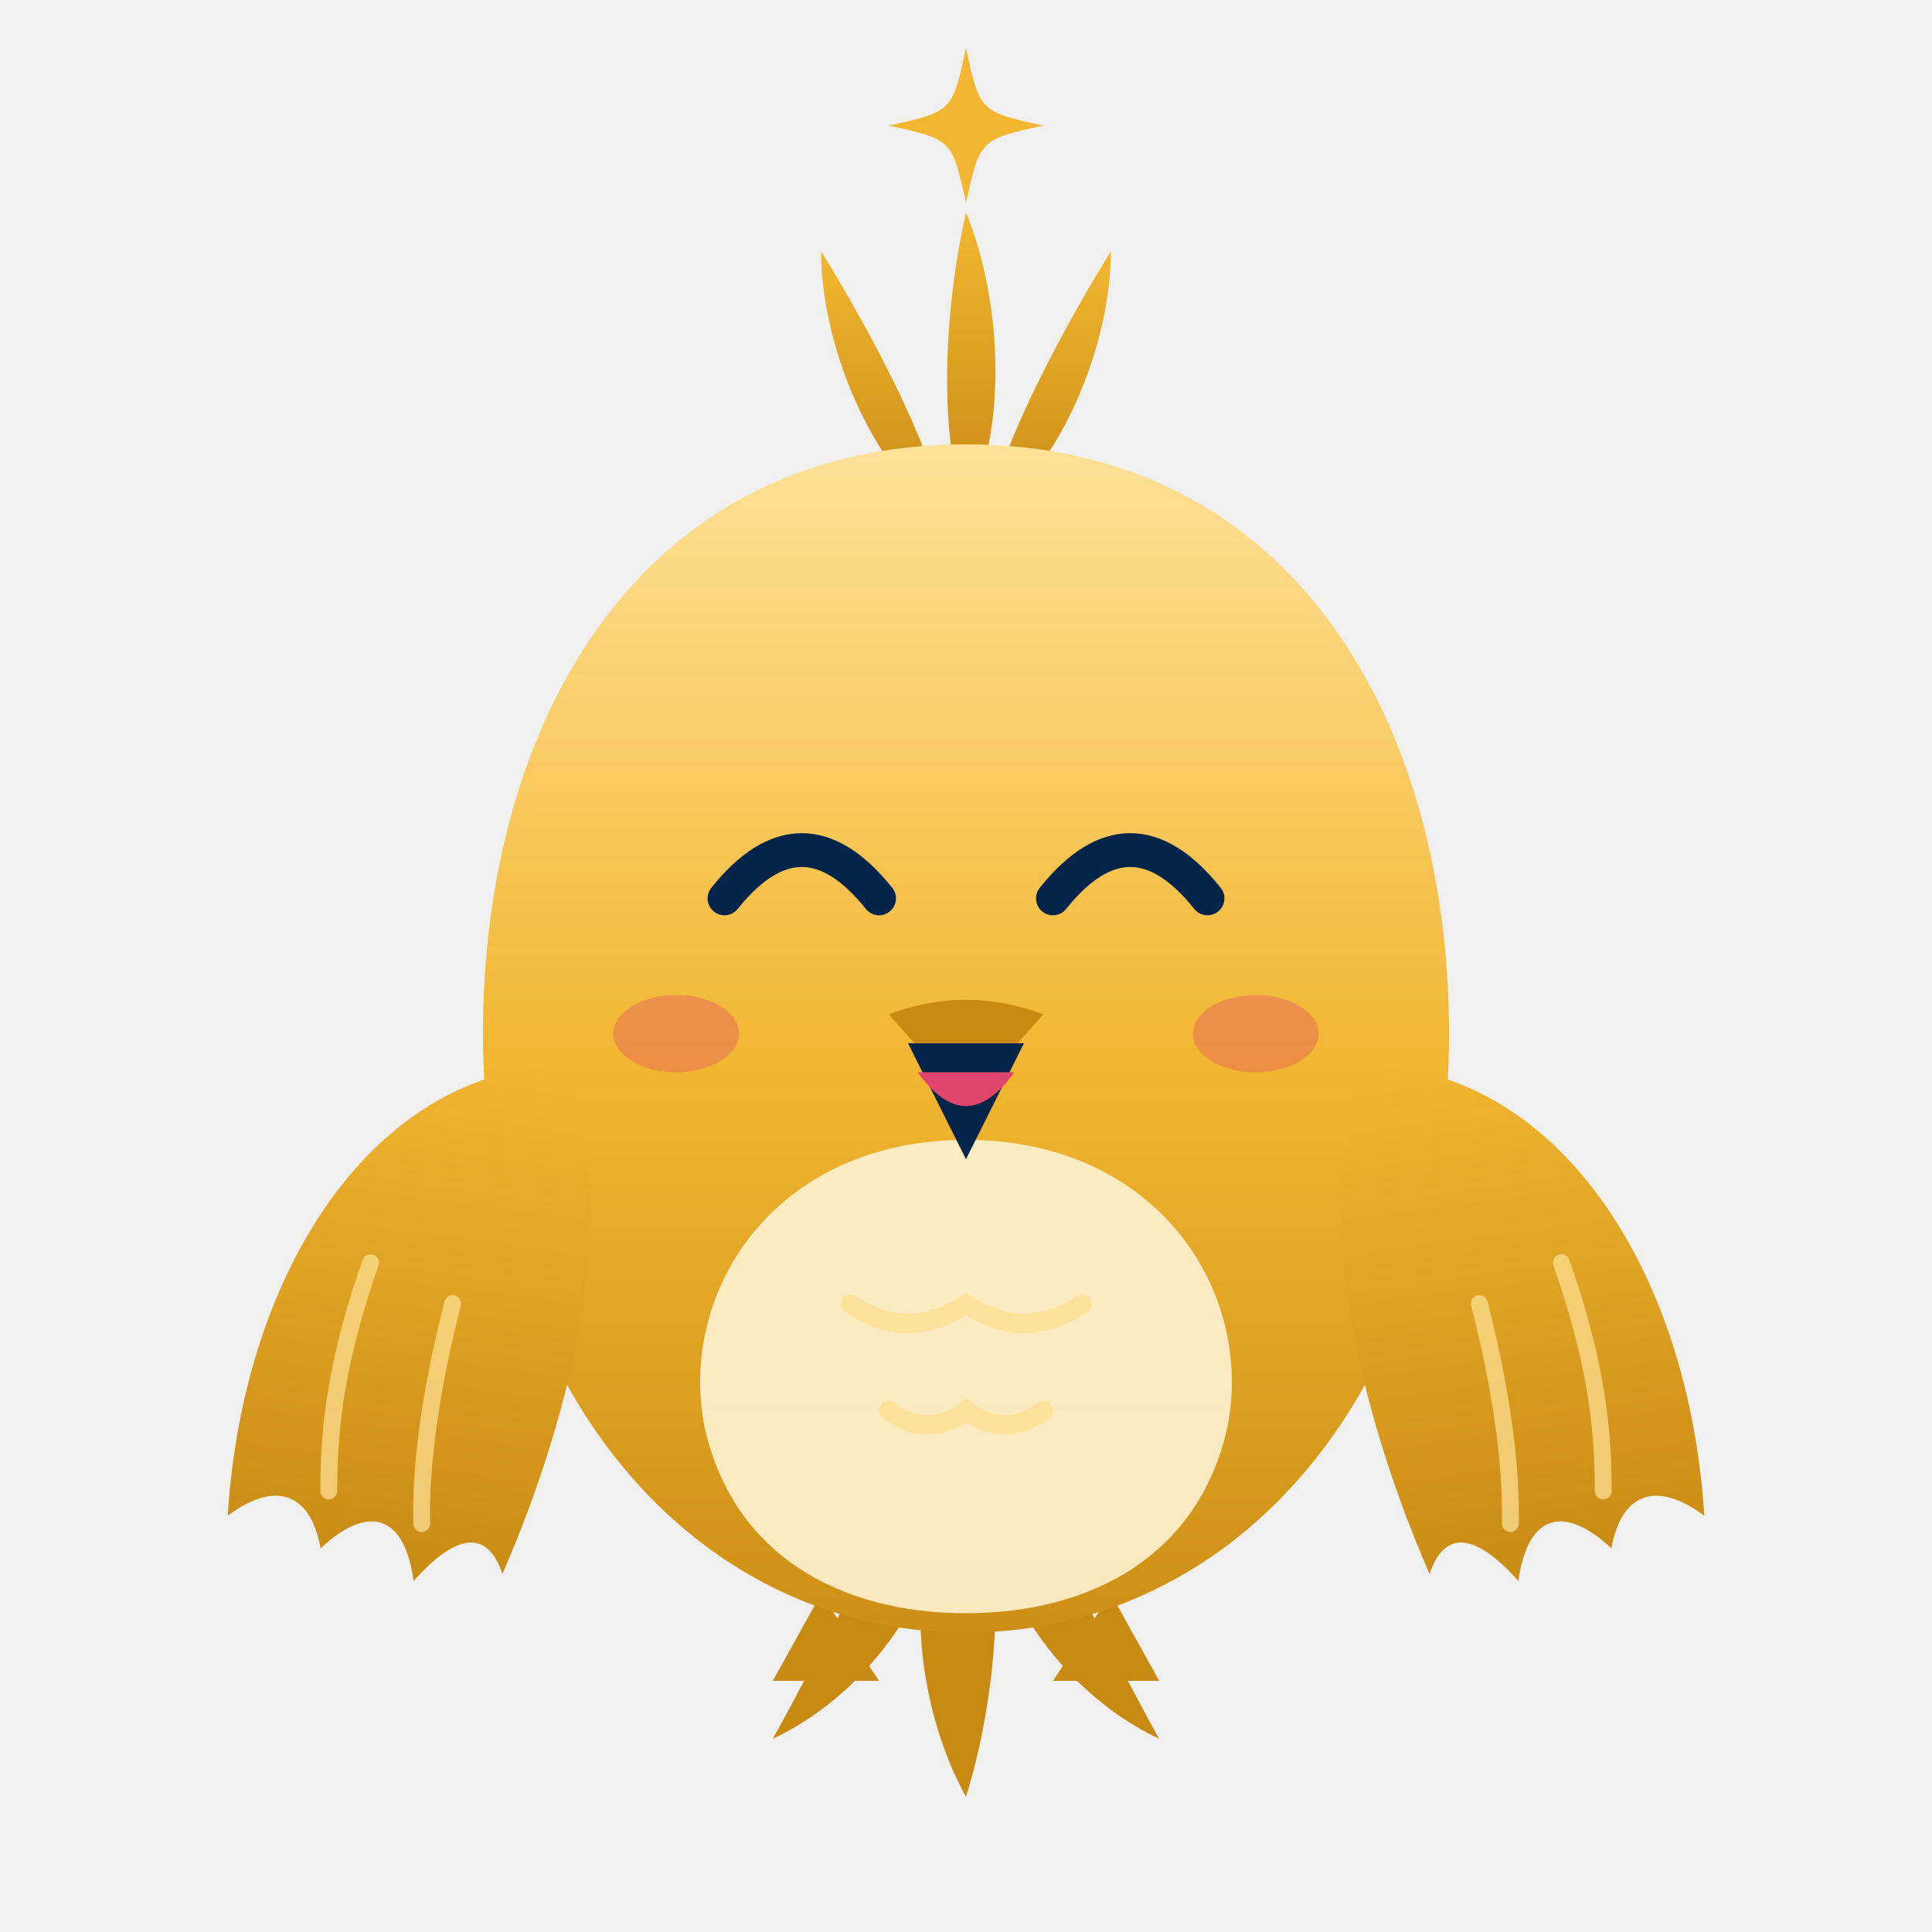
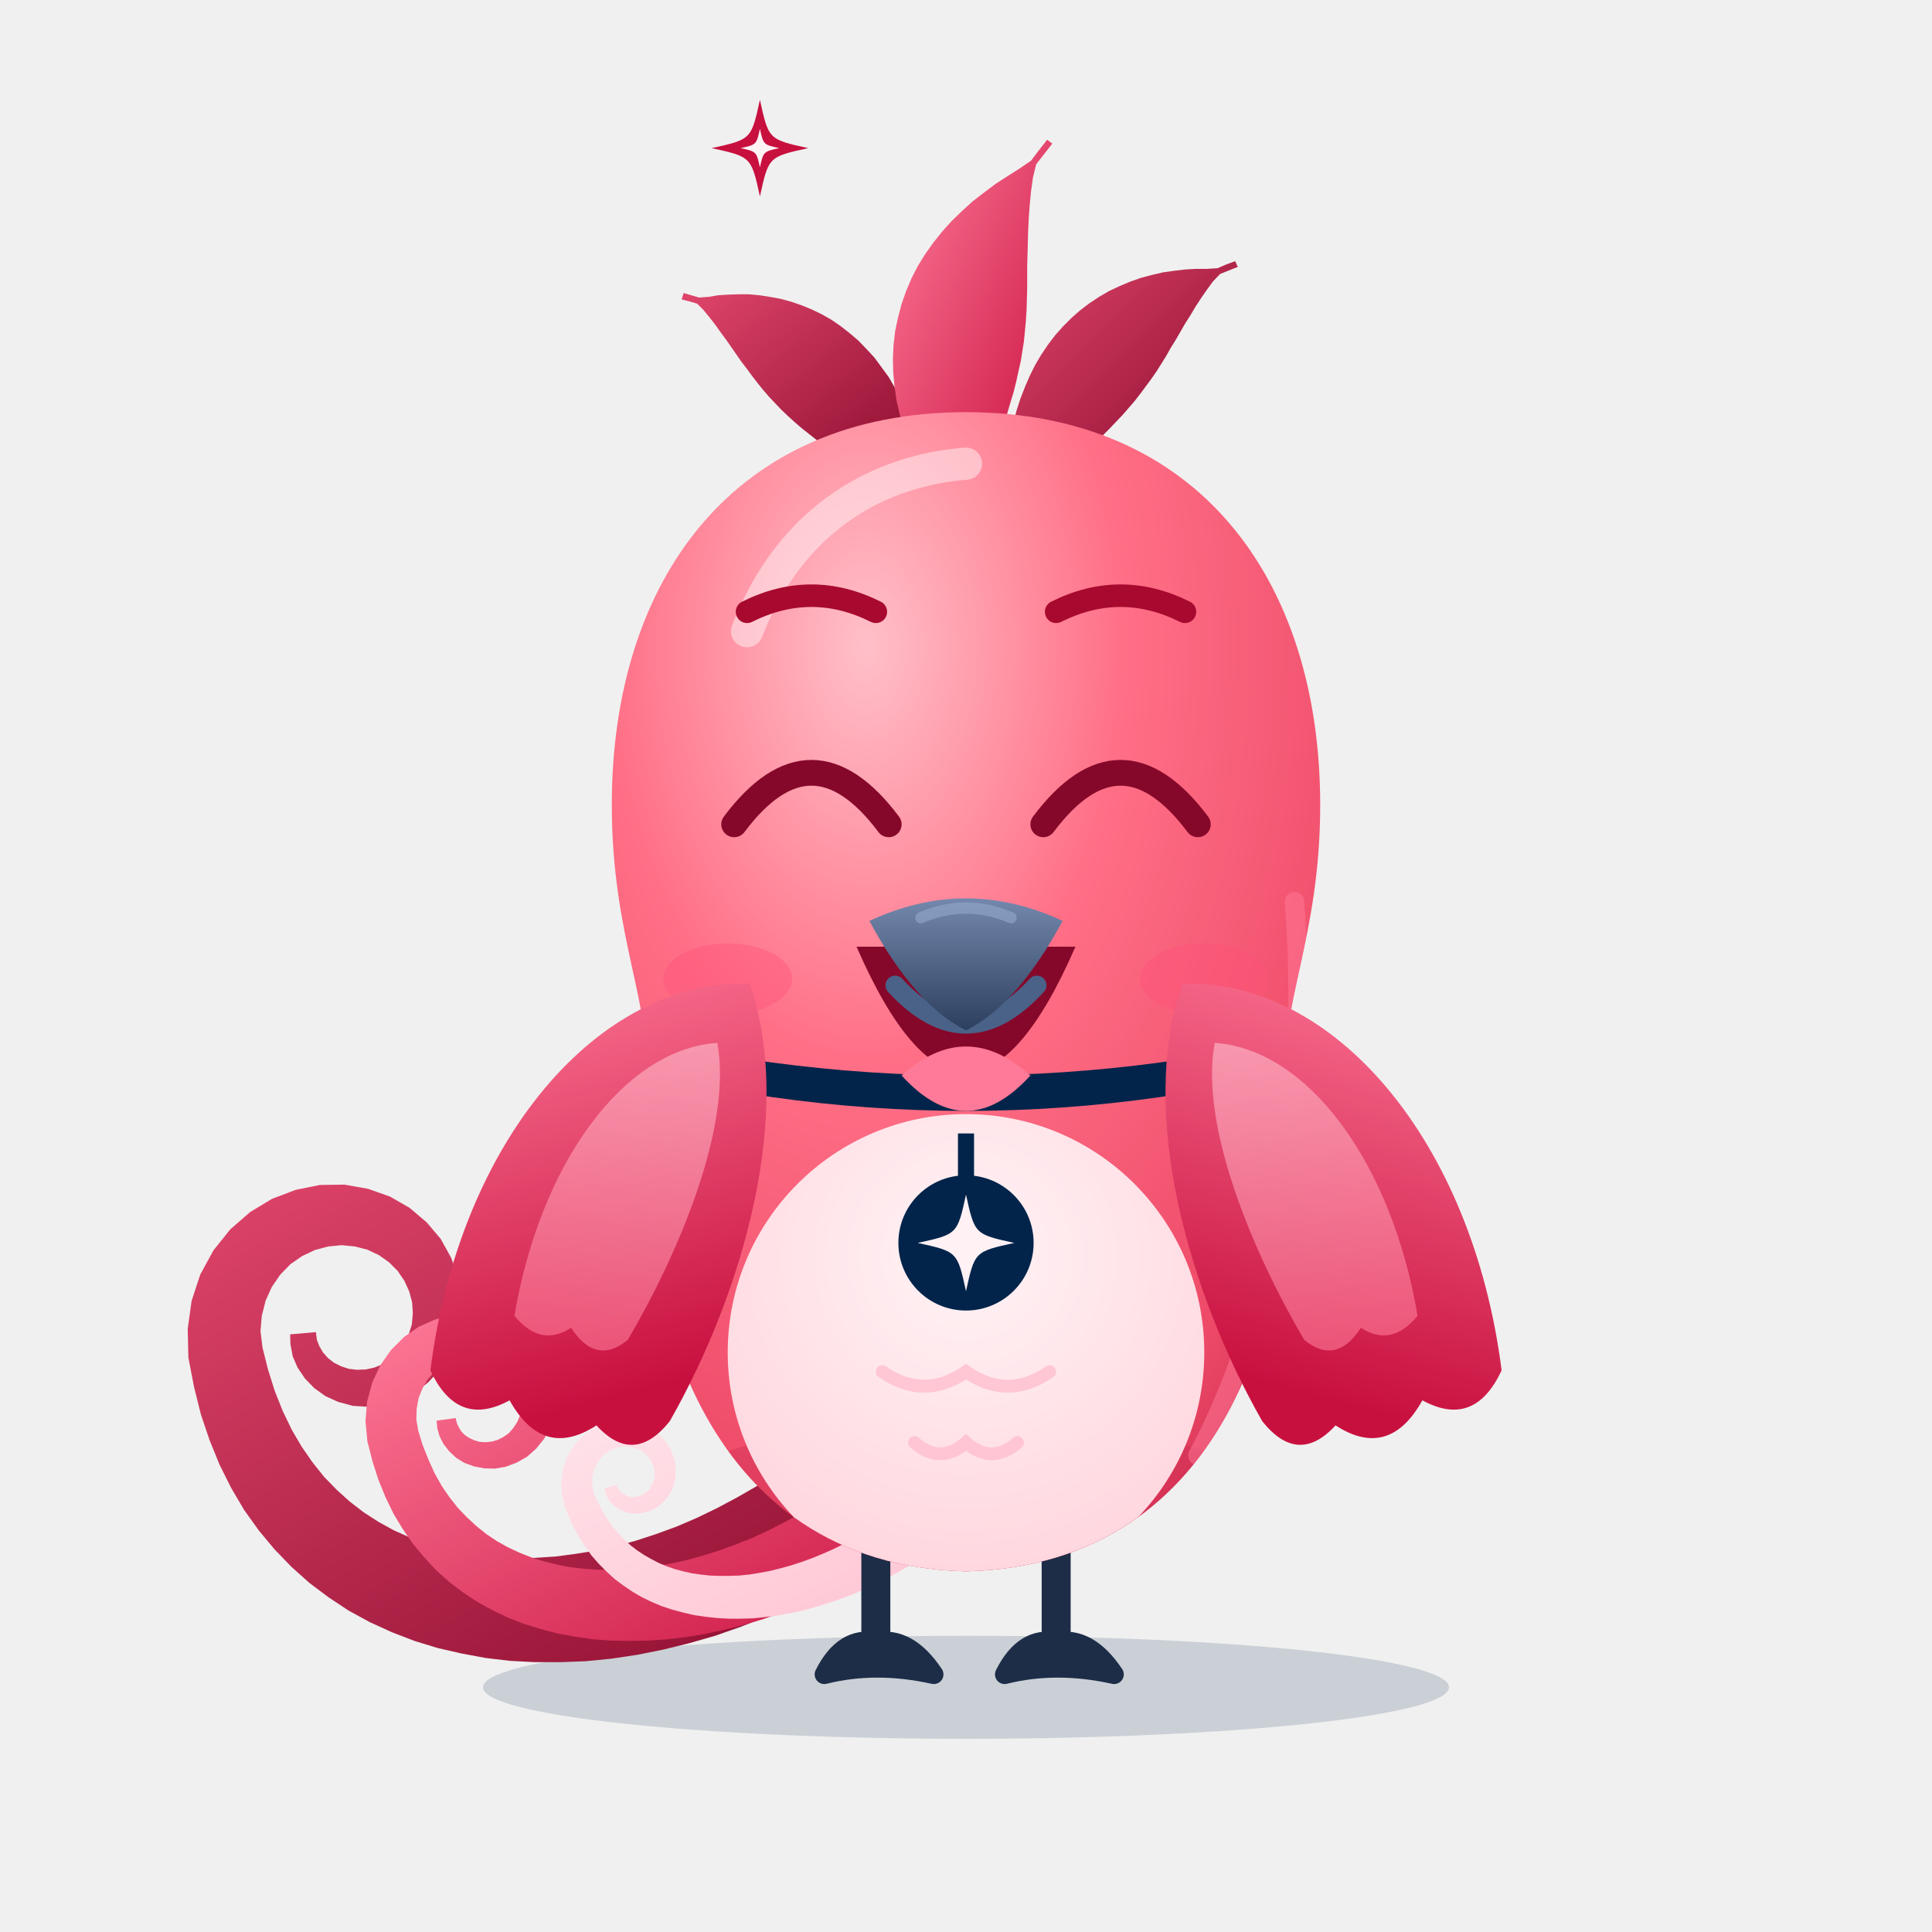
- <svg xmlns="http://www.w3.org/2000/svg" viewBox="0 0 400 400" width="400" height="400">
+ <svg xmlns="http://www.w3.org/2000/svg" viewBox="0 0 600 600" width="600" height="600">
  <defs>
-     <linearGradient id="h6b" x1="0" y1="90" x2="0" y2="350" gradientUnits="userSpaceOnUse">
-       <stop offset="0" stop-color="#FFE29A" />
-       <stop offset=".5" stop-color="#F2B630" />
-       <stop offset="1" stop-color="#C98A12" />
+     <radialGradient id="h12body" cx=".36" cy=".2" r=".95">
+       <stop offset="0" stop-color="#FFC0C9" />
+       <stop offset=".38" stop-color="#FF6F86" />
+       <stop offset=".8" stop-color="#EE4A68" />
+       <stop offset="1" stop-color="#C9284D" />
+     </radialGradient>
+     <linearGradient id="h12wing" x1="0" y1="0" x2=".3" y2="1">
+       <stop offset="0" stop-color="#FF7A98" />
+       <stop offset="1" stop-color="#C8103F" />
    </linearGradient>
-     <linearGradient id="h6w" x1="0" y1="0" x2="0" y2="1">
-       <stop offset="0" stop-color="#F2B630" />
-       <stop offset="1" stop-color="#C98A12" />
+     <linearGradient id="h12wingIn" x1="0" y1="0" x2="0" y2="1">
+       <stop offset="0" stop-color="#FFC2D1" />
+       <stop offset="1" stop-color="#FF7A98" />
    </linearGradient>
+     <linearGradient id="h12crim" x1="0" y1="0" x2="1" y2="1">
+       <stop offset="0" stop-color="#E0456B" />
+       <stop offset="1" stop-color="#85082A" />
+     </linearGradient>
+     <linearGradient id="h12rose" x1="0" y1="0" x2="1" y2="1">
+       <stop offset="0" stop-color="#FF7A98" />
+       <stop offset="1" stop-color="#C8103F" />
+     </linearGradient>
+     <linearGradient id="h12petal" x1="0" y1="0" x2="1" y2="1">
+       <stop offset="0" stop-color="#FFE3EA" />
+       <stop offset="1" stop-color="#FFC2D1" />
+     </linearGradient>
+     <radialGradient id="h12iris" cx=".42" cy=".38" r=".7">
+       <stop offset="0" stop-color="#2A5A9A" />
+       <stop offset=".55" stop-color="#0E2F5C" />
+       <stop offset="1" stop-color="#020B18" />
+     </radialGradient>
+     <linearGradient id="h12beak" x1="0" y1="0" x2="0" y2="1">
+       <stop offset="0" stop-color="#7488AD" />
+       <stop offset="1" stop-color="#2C3F5E" />
+     </linearGradient>
+     <radialGradient id="h12belly" cx=".5" cy=".3" r=".75">
+       <stop offset="0" stop-color="#FFF3F5" />
+       <stop offset="1" stop-color="#FFD3DC" />
+     </radialGradient>
+     <clipPath id="h12clip">
+       <path d="M300 128 C372 128 410 180 410 250 C410 292 397 312 399 340 C404 404 382 486 300 488 C218 486 196 404 201 340 C203 312 190 292 190 250 C190 180 228 128 300 128Z" />
+     </clipPath>
  </defs>
-   <g fill="#C98A12">
-     <path d="M200 300 C186 320.2 188.8 351.8 200 372 C206.3 351.8 209.8 320.2 200 300Z" />
-     <path d="M196 300 C198.8 324.5 181.4 350 160 360 C169.6 342.9 182.7 314.9 196 300Z" />
-     <path d="M204 300 C201.2 324.5 218.6 350 240 360 C230.4 342.9 217.3 314.9 204 300Z" />
+   <ellipse cx="300" cy="524" rx="150" ry="16" fill="#03244A" opacity=".16" />
+   <path d="M282.9 416.1 L278.2 422.6 L273.5 428.4 L268.6 434 L263.4 439.3 L258 444.3 L252.5 449 L246.7 453.5 L240.9 457.7 L234.9 461.6 L228.8 465.1 L222.6 468.4 L216.4 471.4 L210.1 474.1 L203.8 476.4 L197.4 478.5 L191.1 480.2 L184.8 481.6 L178.5 482.6 L172.4 483.4 L166.3 483.8 L160.2 483.9 L154.4 483.6 L148.6 483 L143 482.1 L137.5 480.9 L132.2 479.3 L127.1 477.4 L122.2 475.2 L117.5 472.6 L113 469.7 L108.7 466.4 L104.6 462.7 L100.7 458.7 L97.1 454.2 L93.7 449.3 L90.6 444 L87.8 438.2 L85.3 431.9 L83.2 425.2 L81.5 418.4 L80.9 413.4 L81.3 408.6 L82.5 403.9 L84.4 399.7 L87 395.9 L90.2 392.6 L93.8 390.1 L97.8 388.2 L101.9 387.1 L106.1 386.7 L110.2 387.1 L114.1 388.1 L117.7 389.8 L120.8 392 L123.5 394.7 L125.6 397.8 L127.1 401.1 L128 404.5 L128.2 407.9 L127.9 411.3 L126.9 414.5 L125.5 417.3 L123.7 419.8 L121.5 421.9 L119 423.6 L116.3 424.7 L113.6 425.3 L110.9 425.4 L108.3 425.1 L105.9 424.3 L103.7 423.2 L101.8 421.7 L100.3 420 L99.2 418.1 L98.4 416.1 L98.1 413.7 L90.1 414.4 L90.2 417.5 L90.9 421.2 L92.4 424.7 L94.7 428.1 L97.6 431.1 L101.1 433.6 L105.1 435.4 L109.6 436.6 L114.3 436.9 L119.2 436.4 L124.1 434.9 L128.8 432.6 L133 429.3 L136.8 425.2 L139.8 420.4 L141.9 414.9 L143.1 409.1 L143.3 402.9 L142.3 396.7 L140.1 390.6 L136.9 384.8 L132.5 379.6 L127.2 375.1 L121.1 371.6 L114.3 369.2 L107 367.9 L99.4 368 L91.9 369.5 L84.5 372.3 L77.7 376.4 L71.5 381.8 L66.3 388.3 L62.2 395.8 L59.5 404 L58.3 412.7 L58.5 421.6 L60.3 430.9 L62.4 439.3 L65.1 447.3 L68.2 454.9 L71.8 462.1 L75.8 468.9 L80.3 475.2 L85.2 481.1 L90.5 486.6 L96.1 491.6 L102.1 496.1 L108.3 500.2 L114.9 503.8 L121.7 506.9 L128.7 509.6 L135.9 511.8 L143.3 513.5 L150.8 514.9 L158.5 515.8 L166.2 516.2 L174.1 516.2 L182 515.9 L190 515.1 L198 513.9 L206 512.3 L214.1 510.3 L222.1 508 L230.1 505.2 L238 502.1 L245.9 498.6 L253.7 494.7 L261.4 490.5 L268.9 485.9 L276.4 480.9 L283.7 475.5 L290.8 469.8 L297.7 463.8 L304.5 457.4 L311 450.6 L317.1 443.9Z" fill="url(#h12crim)" />
+   <path d="M289.1 435.7 L284.9 440.5 L280.8 445 L276.5 449.2 L272.1 453.2 L267.6 456.9 L262.9 460.5 L258.2 463.9 L253.5 467 L248.6 470 L243.7 472.7 L238.8 475.2 L233.9 477.5 L228.9 479.5 L224 481.3 L219 482.9 L214.1 484.3 L209.2 485.4 L204.4 486.3 L199.6 486.9 L194.9 487.4 L190.3 487.5 L185.8 487.5 L181.4 487.2 L177.1 486.7 L173 485.9 L168.9 484.9 L165.1 483.7 L161.3 482.2 L157.7 480.5 L154.3 478.6 L151 476.4 L147.9 473.9 L145 471.2 L142.2 468.3 L139.6 465 L137.2 461.5 L135 457.6 L133.1 453.4 L131.3 448.9 L129.9 444.4 L129.3 440.9 L129.4 437.5 L130 434.2 L131.2 431.2 L132.8 428.4 L134.9 426 L137.4 424.1 L140 422.6 L142.9 421.6 L145.8 421.2 L148.7 421.3 L151.4 421.9 L154 422.9 L156.3 424.3 L158.2 426.1 L159.8 428.1 L161 430.3 L161.7 432.7 L162.1 435.1 L162 437.4 L161.5 439.6 L160.6 441.7 L159.4 443.5 L158 445.1 L156.3 446.3 L154.5 447.2 L152.7 447.7 L150.8 447.9 L149 447.8 L147.3 447.3 L145.8 446.6 L144.4 445.7 L143.3 444.6 L142.5 443.3 L141.9 442 L141.5 440.4 L135.6 441.2 L135.8 443.5 L136.5 446 L137.7 448.4 L139.5 450.7 L141.6 452.7 L144.2 454.3 L147.2 455.4 L150.4 456 L153.7 456.1 L157.1 455.5 L160.5 454.2 L163.7 452.4 L166.5 449.9 L169 446.8 L170.9 443.3 L172.1 439.4 L172.7 435.2 L172.5 430.9 L171.6 426.6 L169.8 422.4 L167.3 418.5 L164 415.1 L160.1 412.2 L155.6 410 L150.8 408.6 L145.6 408 L140.3 408.4 L135.1 409.8 L130.1 412 L125.5 415.2 L121.4 419.3 L118.1 424 L115.6 429.4 L114 435.3 L113.5 441.4 L114.1 447.6 L115.7 453.9 L117.5 459.5 L119.7 464.9 L122.2 470.1 L125.1 474.9 L128.2 479.4 L131.7 483.6 L135.4 487.6 L139.4 491.2 L143.6 494.4 L148.1 497.4 L152.8 500 L157.6 502.3 L162.7 504.3 L167.9 505.9 L173.2 507.3 L178.6 508.3 L184.2 509.1 L189.8 509.5 L195.6 509.6 L201.4 509.5 L207.2 509.1 L213.2 508.4 L219.1 507.4 L225.1 506.1 L231.1 504.6 L237.1 502.8 L243.1 500.7 L249.1 498.4 L255.1 495.8 L261 493 L266.9 489.8 L272.7 486.5 L278.5 482.9 L284.2 479 L289.8 474.9 L295.3 470.6 L300.6 466 L305.9 461.1 L310.9 456.3Z" fill="url(#h12rose)" />
+   <path d="M295.7 453.5 L292.5 456.9 L289.3 460.1 L286 463 L282.7 465.8 L279.4 468.4 L276 470.9 L272.6 473.3 L269.2 475.4 L265.8 477.4 L262.4 479.3 L259 481 L255.6 482.5 L252.2 483.9 L248.9 485.1 L245.5 486.2 L242.2 487.1 L239 487.9 L235.7 488.5 L232.6 489 L229.5 489.3 L226.4 489.4 L223.4 489.4 L220.5 489.3 L217.6 489 L214.9 488.6 L212.2 488 L209.6 487.3 L207 486.4 L204.6 485.4 L202.3 484.2 L200 482.9 L197.9 481.5 L195.8 479.9 L193.9 478.1 L192.1 476.2 L190.3 474.2 L188.7 471.9 L187.2 469.5 L185.9 467 L184.7 464.4 L184.1 462.4 L183.9 460.3 L184 458.3 L184.5 456.4 L185.3 454.6 L186.4 453 L187.7 451.7 L189.2 450.6 L190.8 449.9 L192.5 449.4 L194.2 449.2 L195.9 449.4 L197.5 449.8 L199 450.5 L200.3 451.4 L201.4 452.5 L202.2 453.7 L202.8 455.1 L203.2 456.4 L203.3 457.8 L203.2 459.2 L202.8 460.5 L202.2 461.6 L201.5 462.7 L200.6 463.5 L199.6 464.1 L198.6 464.6 L197.5 464.8 L196.4 464.9 L195.4 464.8 L194.5 464.5 L193.6 464 L192.9 463.4 L192.3 462.8 L191.8 462 L191.5 461.1 L187.7 462.2 L188 463.5 L188.6 465 L189.5 466.4 L190.8 467.7 L192.3 468.7 L194 469.5 L195.8 470 L197.8 470.1 L199.9 469.8 L201.9 469.2 L203.9 468.2 L205.7 466.8 L207.2 465.1 L208.5 463.1 L209.4 460.8 L209.8 458.3 L209.9 455.7 L209.4 453.1 L208.5 450.6 L207.1 448.2 L205.3 446 L203.1 444.1 L200.5 442.7 L197.6 441.7 L194.5 441.2 L191.4 441.3 L188.2 441.9 L185.2 443.1 L182.3 444.9 L179.7 447.1 L177.6 449.9 L175.9 453 L174.8 456.5 L174.3 460.1 L174.5 463.9 L175.3 467.6 L176.7 471.2 L178.2 474.4 L179.9 477.5 L181.8 480.4 L183.8 483.2 L186 485.7 L188.4 488.1 L190.9 490.4 L193.6 492.4 L196.4 494.3 L199.3 496 L202.4 497.5 L205.5 498.8 L208.8 499.9 L212.2 500.8 L215.6 501.6 L219.1 502.1 L222.7 502.5 L226.3 502.7 L230 502.7 L233.8 502.6 L237.6 502.2 L241.5 501.7 L245.4 501 L249.3 500.2 L253.2 499.1 L257.2 497.9 L261.2 496.5 L265.2 495 L269.2 493.2 L273.2 491.3 L277.2 489.2 L281.1 487 L285.1 484.5 L289.1 481.9 L293 479.2 L296.9 476.2 L300.7 473.1 L304.6 469.8 L308.3 466.5Z" fill="url(#h12petal)" />
+   <path d="M272 482 L272 512" stroke="#1D2D47" stroke-width="9" stroke-linecap="round" />
+   <path d="M256 520 Q262 508 272 510 Q282 508 290 520 Q272 516 256 520Z" fill="#1D2D47" stroke="#1D2D47" stroke-width="6" stroke-linejoin="round" />
+   <path d="M328 482 L328 512" stroke="#1D2D47" stroke-width="9" stroke-linecap="round" />
+   <path d="M312 520 Q318 508 328 510 Q338 508 346 520 Q328 516 312 520Z" fill="#1D2D47" stroke="#1D2D47" stroke-width="6" stroke-linejoin="round" />
+   <path d="M287.5 146.5 L286.6 142.5 L285.5 138.6 L284.3 134.7 L282.9 131 L281.4 127.3 L279.7 123.8 L277.9 120.4 L276 117.1 L273.8 114.1 L271.6 111.1 L269.1 108.4 L266.6 105.8 L263.9 103.5 L261.1 101.3 L258.2 99.3 L255.2 97.6 L252.1 96.1 L248.9 94.8 L245.7 93.7 L242.4 92.8 L239.1 92.2 L235.9 91.7 L232.6 91.4 L229.4 91.4 L226.2 91.5 L223 91.7 L220 92.2 L217.1 92.4 L214.7 91.7 L212.3 91 L211.7 93 L214.1 93.6 L216.5 94.3 L218.5 96.3 L220.3 98.5 L222.1 100.8 L223.8 103.2 L225.5 105.5 L227.1 107.8 L228.7 110.1 L230.3 112.4 L232 114.6 L233.6 116.8 L235.3 119 L237 121.1 L238.8 123.2 L240.7 125.2 L242.6 127.2 L244.7 129.2 L246.8 131.1 L249 133 L251.4 134.9 L253.8 136.8 L256.3 138.8 L258.9 140.7 L261.7 142.7 L264.5 144.7 L267.4 146.8 L270.4 148.9 L273.4 151.2 L276.5 153.5Z" fill="url(#h12crim)" />
+   <path d="M323.9 152.8 L326.7 150.1 L329.4 147.5 L332.1 145 L334.7 142.6 L337.3 140.2 L339.7 137.9 L342.1 135.6 L344.4 133.3 L346.5 131.1 L348.6 128.9 L350.6 126.6 L352.5 124.4 L354.2 122.2 L355.9 119.9 L357.6 117.6 L359.2 115.3 L360.7 112.9 L362.2 110.5 L363.6 108 L365.1 105.6 L366.6 103 L368.1 100.4 L369.7 97.9 L371.3 95.2 L373 92.6 L374.8 90 L376.7 87.4 L378.9 85.1 L381.6 84 L384.4 82.9 L383.6 81.1 L380.9 82.1 L378.1 83.3 L374.8 83.5 L371.4 83.5 L368 83.7 L364.6 84.1 L361.1 84.6 L357.7 85.4 L354.3 86.3 L350.9 87.5 L347.6 88.9 L344.4 90.4 L341.3 92.2 L338.3 94.2 L335.4 96.4 L332.7 98.8 L330.1 101.4 L327.7 104.1 L325.5 107 L323.4 110.1 L321.5 113.3 L319.8 116.7 L318.3 120.2 L316.9 123.8 L315.7 127.5 L314.7 131.3 L313.8 135.2 L313.1 139.1 L312.5 143.2 L312.1 147.2Z" fill="url(#h12crim)" />
+   <path d="M305.9 150.9 L307.1 146.8 L308.3 142.9 L309.5 139.1 L310.6 135.4 L311.8 131.8 L312.8 128.4 L313.8 125 L314.8 121.7 L315.6 118.5 L316.3 115.3 L317 112.2 L317.5 109.1 L318 105.9 L318.3 102.8 L318.6 99.6 L318.8 96.4 L318.9 93.2 L319 89.8 L319 86.4 L319 82.8 L319.1 79.2 L319.2 75.4 L319.3 71.6 L319.5 67.6 L319.8 63.5 L320.2 59.4 L320.8 55.1 L321.8 51 L324.3 47.8 L326.8 44.6 L325.2 43.4 L322.7 46.6 L320.2 49.9 L316.7 52.3 L312.9 54.7 L309.2 57.1 L305.6 59.8 L302.1 62.5 L298.8 65.5 L295.6 68.6 L292.7 71.8 L289.9 75.3 L287.4 78.8 L285.1 82.5 L283.1 86.4 L281.4 90.4 L280 94.4 L278.9 98.6 L278 102.8 L277.5 107.1 L277.3 111.4 L277.4 115.7 L277.8 120 L278.4 124.3 L279.4 128.6 L280.6 132.8 L282.1 137 L283.8 141.2 L285.7 145.2 L287.8 149.2 L290.1 153.1Z" fill="url(#h12rose)" />
+   <path d="M236 31 C238.7 43.3 238.7 43.3 251 46 C238.7 48.7 238.7 48.7 236 61 C233.3 48.7 233.3 48.7 221 46 C233.3 43.3 233.3 43.3 236 31Z" fill="#C8103F" />
+   <path d="M236 40 C237.08 44.92 237.08 44.92 242 46 C237.08 47.08 237.08 47.08 236 52 C234.92 47.08 234.92 47.08 230 46 C234.92 44.92 234.92 44.92 236 40Z" fill="#FFF1F4" />
+   <path d="M300 128 C372 128 410 180 410 250 C410 292 397 312 399 340 C404 404 382 486 300 488 C218 486 196 404 201 340 C203 312 190 292 190 250 C190 180 228 128 300 128Z" fill="url(#h12body)" />
+   <ellipse cx="300" cy="500" rx="130" ry="60" fill="#C9284D" opacity=".35" clip-path="url(#h12clip)" />
+   <path d="M402 280 C406 330 400 400 372 452" fill="none" stroke="#FF7A98" stroke-width="6" stroke-linecap="round" opacity=".5" clip-path="url(#h12clip)" />
+   <path d="M232 196 C246 160 274 146 300 144" fill="none" stroke="#fff" stroke-width="10" stroke-linecap="round" opacity=".45" />
+   <ellipse cx="300" cy="420" rx="74" ry="74" fill="url(#h12belly)" clip-path="url(#h12clip)" />
+   <g clip-path="url(#h12clip)" fill="none" stroke="#FFC2D1" stroke-width="4" stroke-linecap="round" opacity=".9">
+     <path d="M274 426 q13 9 26 0 q13 9 26 0 M284 448 q8 7 16 0 q8 7 16 0" />
  </g>
-   <path d="M170 330 l-10 18 h22 Z M230 330 l10 18 h-22 Z" fill="#C98A12" />
-   <path d="M196 108 C192.3 90.6 179.1 66.8 170 52 C170 71 180 96.4 196 108Z" fill="url(#h6w)" />
-   <path d="M200 106 C209 88.6 207.2 61.4 200 44 C196 61.4 193.7 88.6 200 106Z" fill="url(#h6w)" />
-   <path d="M204 108 C207.7 90.6 220.9 66.8 230 52 C230 71 220 96.4 204 108Z" fill="url(#h6w)" />
-   <path d="M200 10 C202.88 23.12 202.88 23.12 216 26 C202.88 28.88 202.88 28.88 200 42 C197.12 28.88 197.12 28.88 184 26 C197.12 23.12 197.12 23.12 200 10Z" fill="#F2B630" />
-   <path d="M200 92 C268 92 300 150 300 214 C300 288 256 338 200 338 C144 338 100 288 100 214 C100 150 132 92 200 92Z" fill="url(#h6b)" />
-   <path d="M200 236 C240 236 260 268 254 296 C248 322 226 334 200 334 C174 334 152 322 146 296 C140 268 160 236 200 236Z" fill="#FFF3D1" opacity=".9" />
-   <path d="M176 270 q12 8 24 0 q12 8 24 0 M184 292 q8 6 16 0 q8 6 16 0" fill="none" stroke="#FFE29A" stroke-width="4" stroke-linecap="round" />
-   <g transform="translate(112 226) rotate(8)">
-     <path d="M4 -6 C-34 0 -56 44 -52 96 C-44 88 -36 88 -32 100 C-24 90 -16 90 -12 104 C-4 92 2 92 6 100 C16 64 20 20 4 -6Z" fill="url(#h6w)" />
-     <path d="M-30 40 C-34 60 -34 74 -32 88 M-12 46 C-14 64 -14 80 -12 92" fill="none" stroke="#FFE29A" stroke-width="3.5" stroke-linecap="round" opacity=".7" />
+   <g clip-path="url(#h12clip)">
+     <path d="M180 318 Q300 350 420 318 L420 328 Q300 362 180 328Z" fill="#03244A" />
  </g>
-   <g transform="translate(288 226) scale(-1 1) rotate(8)">
-     <path d="M4 -6 C-34 0 -56 44 -52 96 C-44 88 -36 88 -32 100 C-24 90 -16 90 -12 104 C-4 92 2 92 6 100 C16 64 20 20 4 -6Z" fill="url(#h6w)" />
-     <path d="M-30 40 C-34 60 -34 74 -32 88 M-12 46 C-14 64 -14 80 -12 92" fill="none" stroke="#FFE29A" stroke-width="3.5" stroke-linecap="round" opacity=".7" />
+   <path d="M300 352 L300 366" stroke="#03244A" stroke-width="5" />
+   <circle cx="300" cy="386" r="21" fill="#03244A" />
+   <path d="M300 371 C302.7 383.3 302.7 383.3 315 386 C302.7 388.7 302.7 388.7 300 401 C297.3 388.7 297.3 388.7 285 386 C297.3 383.3 297.3 383.3 300 371Z" fill="#FFF1F4" />
+   <path d="M228 256 Q252 224 276 256" fill="none" stroke="#85082A" stroke-width="8" stroke-linecap="round" />
+   <path d="M324 256 Q348 224 372 256" fill="none" stroke="#85082A" stroke-width="8" stroke-linecap="round" />
+   <path d="M232 190 Q252 180 272 190" fill="none" stroke="#A8092F" stroke-width="7" stroke-linecap="round" />
+   <path d="M328 190 Q348 180 368 190" fill="none" stroke="#A8092F" stroke-width="7" stroke-linecap="round" />
+   <path d="M266 294 Q300 372 334 294 Z" fill="#85082A" />
+   <path d="M280 334 Q300 316 320 334 Q300 356 280 334Z" fill="#FF7A98" />
+   <path d="M278 306 Q300 330 322 306" fill="none" stroke="#4A6188" stroke-width="6" stroke-linecap="round" />
+   <path d="M270 286 Q300 272 330 286 Q316 312 300 320 Q284 312 270 286Z" fill="url(#h12beak)" />
+   <path d="M286 285 Q300 279 314 285" fill="none" stroke="#8EA3C4" stroke-width="3.5" stroke-linecap="round" opacity=".7" />
+   <g clip-path="url(#h12clip)">
+     <ellipse cx="226" cy="304" rx="20" ry="11" fill="#FF4F78" opacity=".4" />
+     <ellipse cx="374" cy="304" rx="20" ry="11" fill="#FF4F78" opacity=".4" />
  </g>
-   <ellipse cx="140" cy="214" rx="13" ry="8" fill="#E0456B" opacity=".35" />
-   <ellipse cx="260" cy="214" rx="13" ry="8" fill="#E0456B" opacity=".35" />
-   <path d="M150 186 Q166 166 182 186" fill="none" stroke="#03244A" stroke-width="7" stroke-linecap="round" />
-   <path d="M218 186 Q234 166 250 186" fill="none" stroke="#03244A" stroke-width="7" stroke-linecap="round" />
-   <path d="M184 210 Q200 204 216 210 L200 228 Z" fill="#C98A12" />
-   <path d="M188 216 L212 216 L200 240 Z" fill="#03244A" />
-   <path d="M190 222 Q200 236 210 222" fill="#E0456B" />
+   <g transform="translate(224 318) rotate(12)">
+     <g transform="scale(1 1)">
+       <path d="M6 -14 C-40 -6 -72 52 -66 124 Q-54 140 -40 128 Q-26 144 -12 130 Q2 140 10 124 C24 80 28 22 6 -14Z" fill="url(#h12wing)" />
+       <path d="M0 6 C-28 14 -46 54 -44 102 Q-34 110 -26 102 Q-16 112 -8 102 C2 72 10 30 0 6Z" fill="url(#h12wingIn)" opacity=".6" />
+     </g>
+   </g>
+   <g transform="translate(376 318) rotate(-12)">
+     <g transform="scale(-1 1)">
+       <path d="M6 -14 C-40 -6 -72 52 -66 124 Q-54 140 -40 128 Q-26 144 -12 130 Q2 140 10 124 C24 80 28 22 6 -14Z" fill="url(#h12wing)" />
+       <path d="M0 6 C-28 14 -46 54 -44 102 Q-34 110 -26 102 Q-16 112 -8 102 C2 72 10 30 0 6Z" fill="url(#h12wingIn)" opacity=".6" />
+     </g>
+   </g>
</svg>
